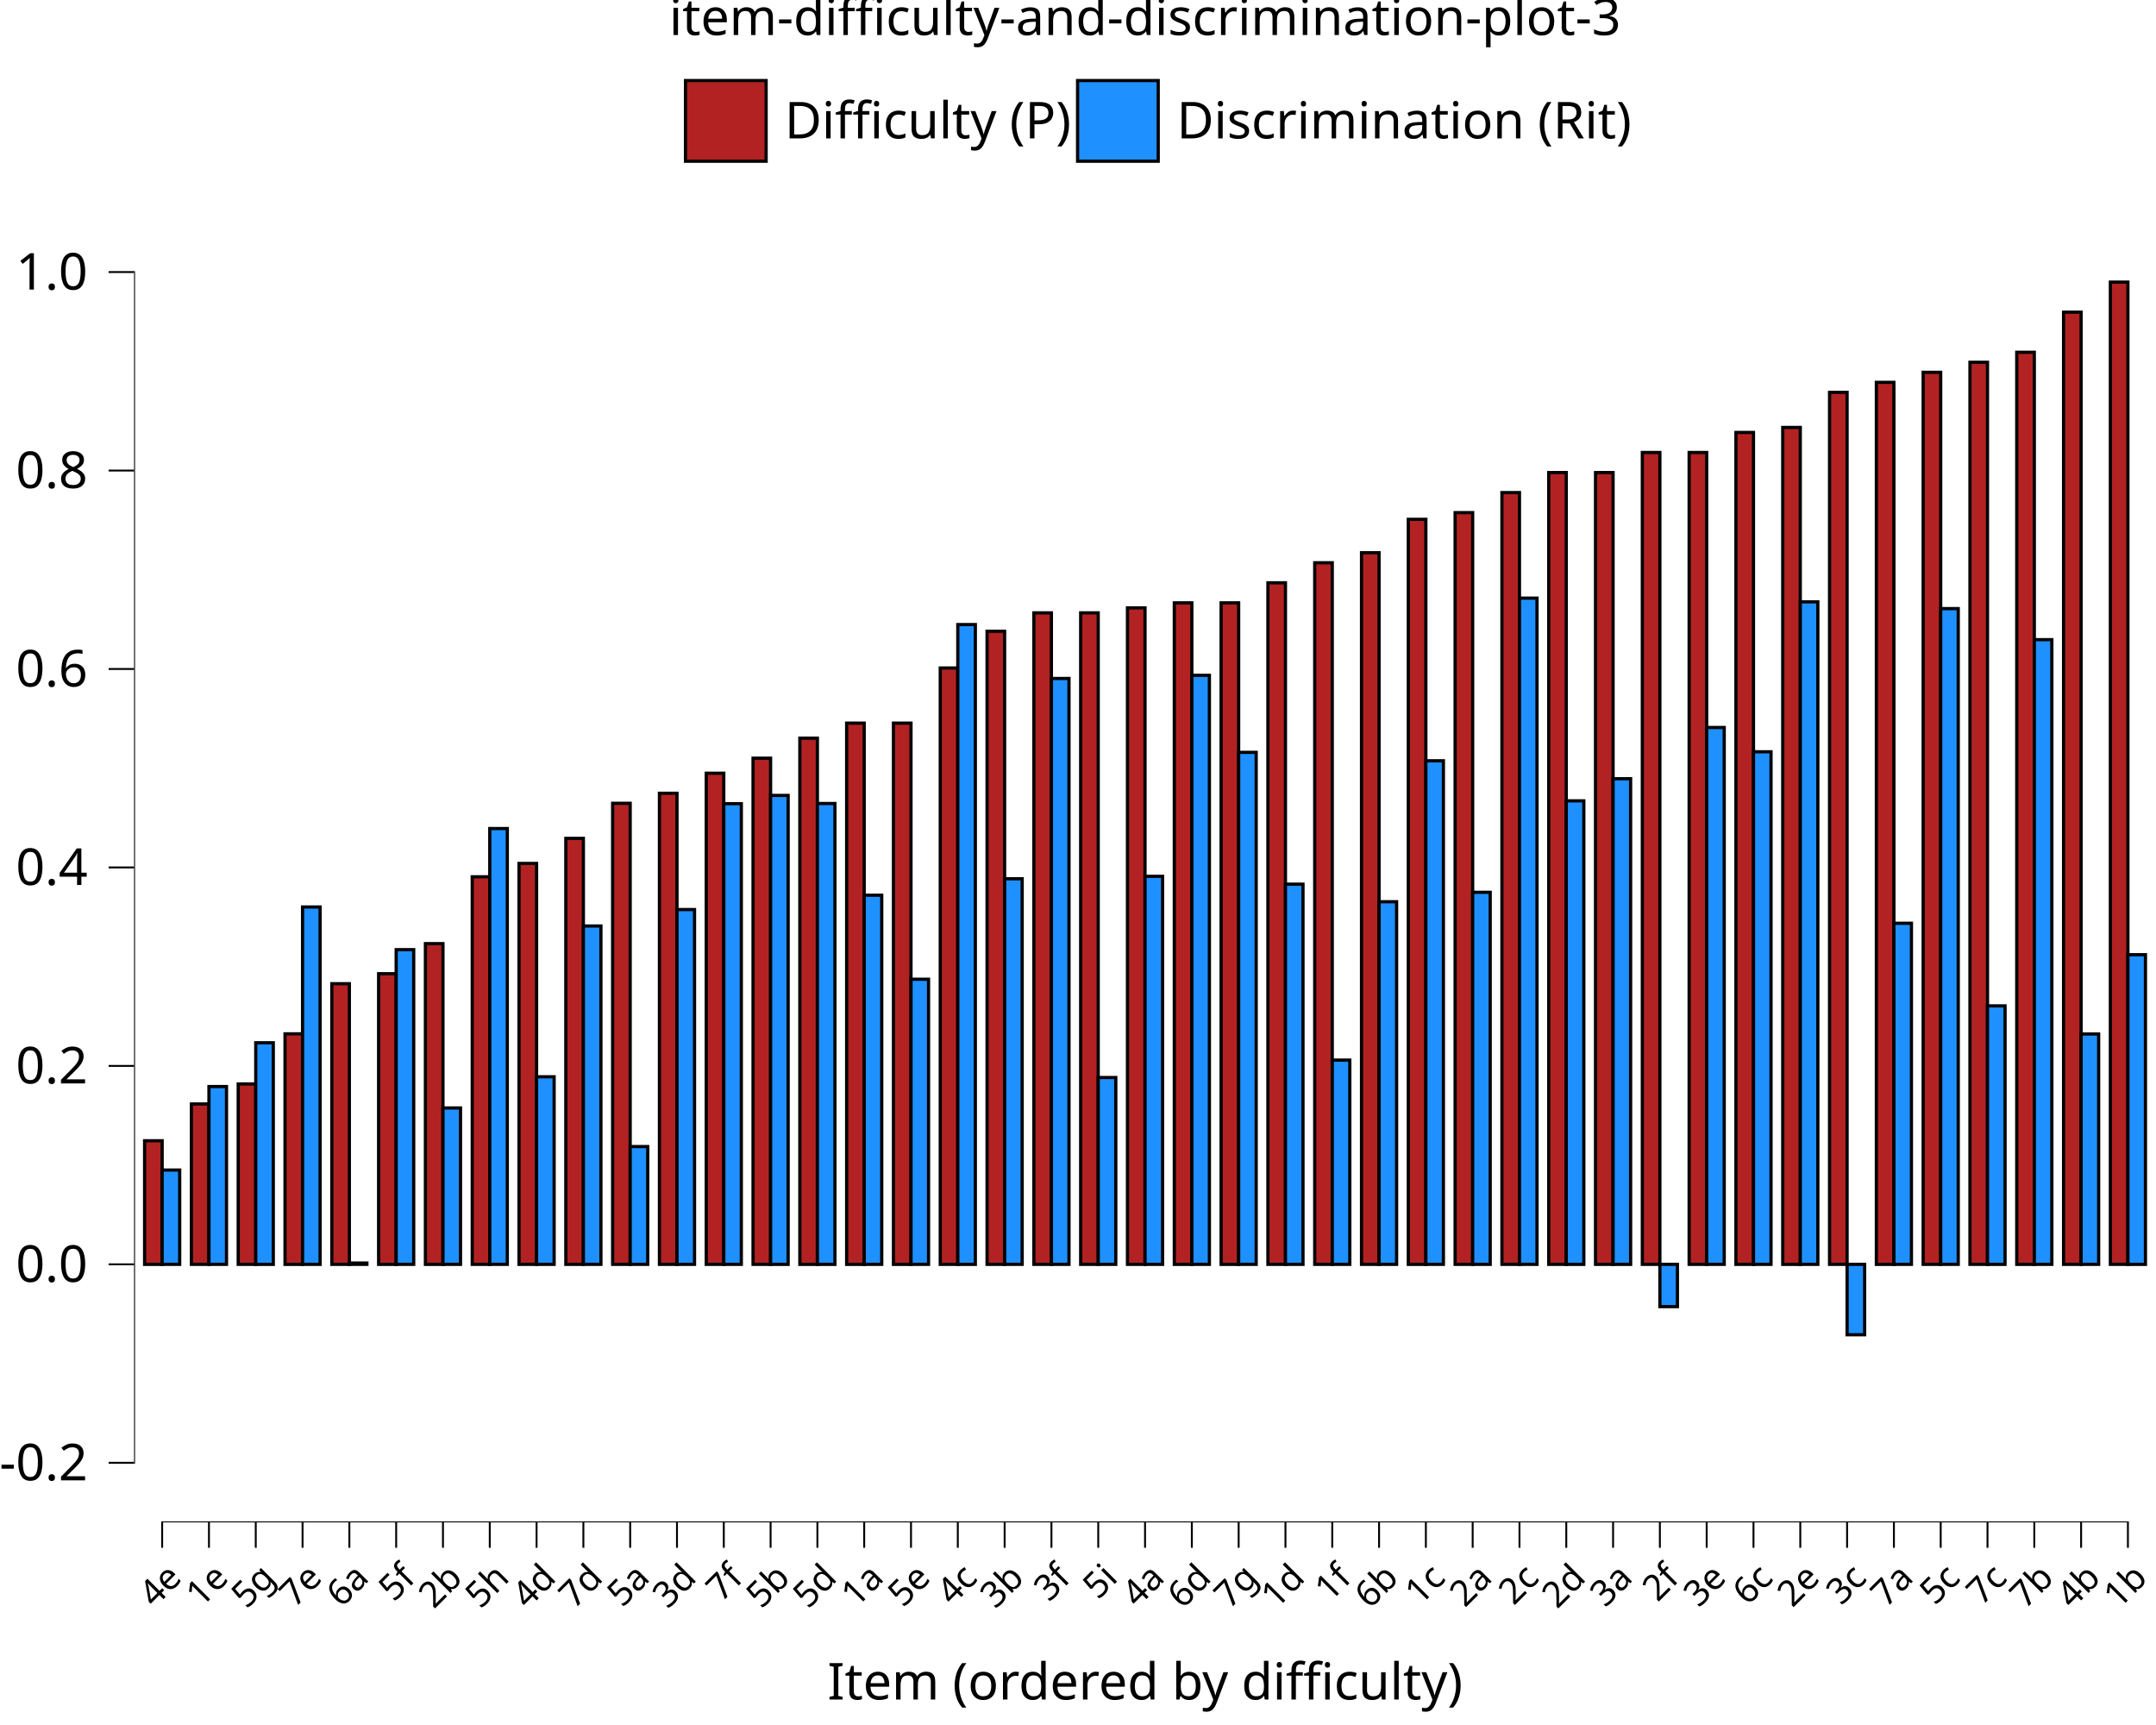
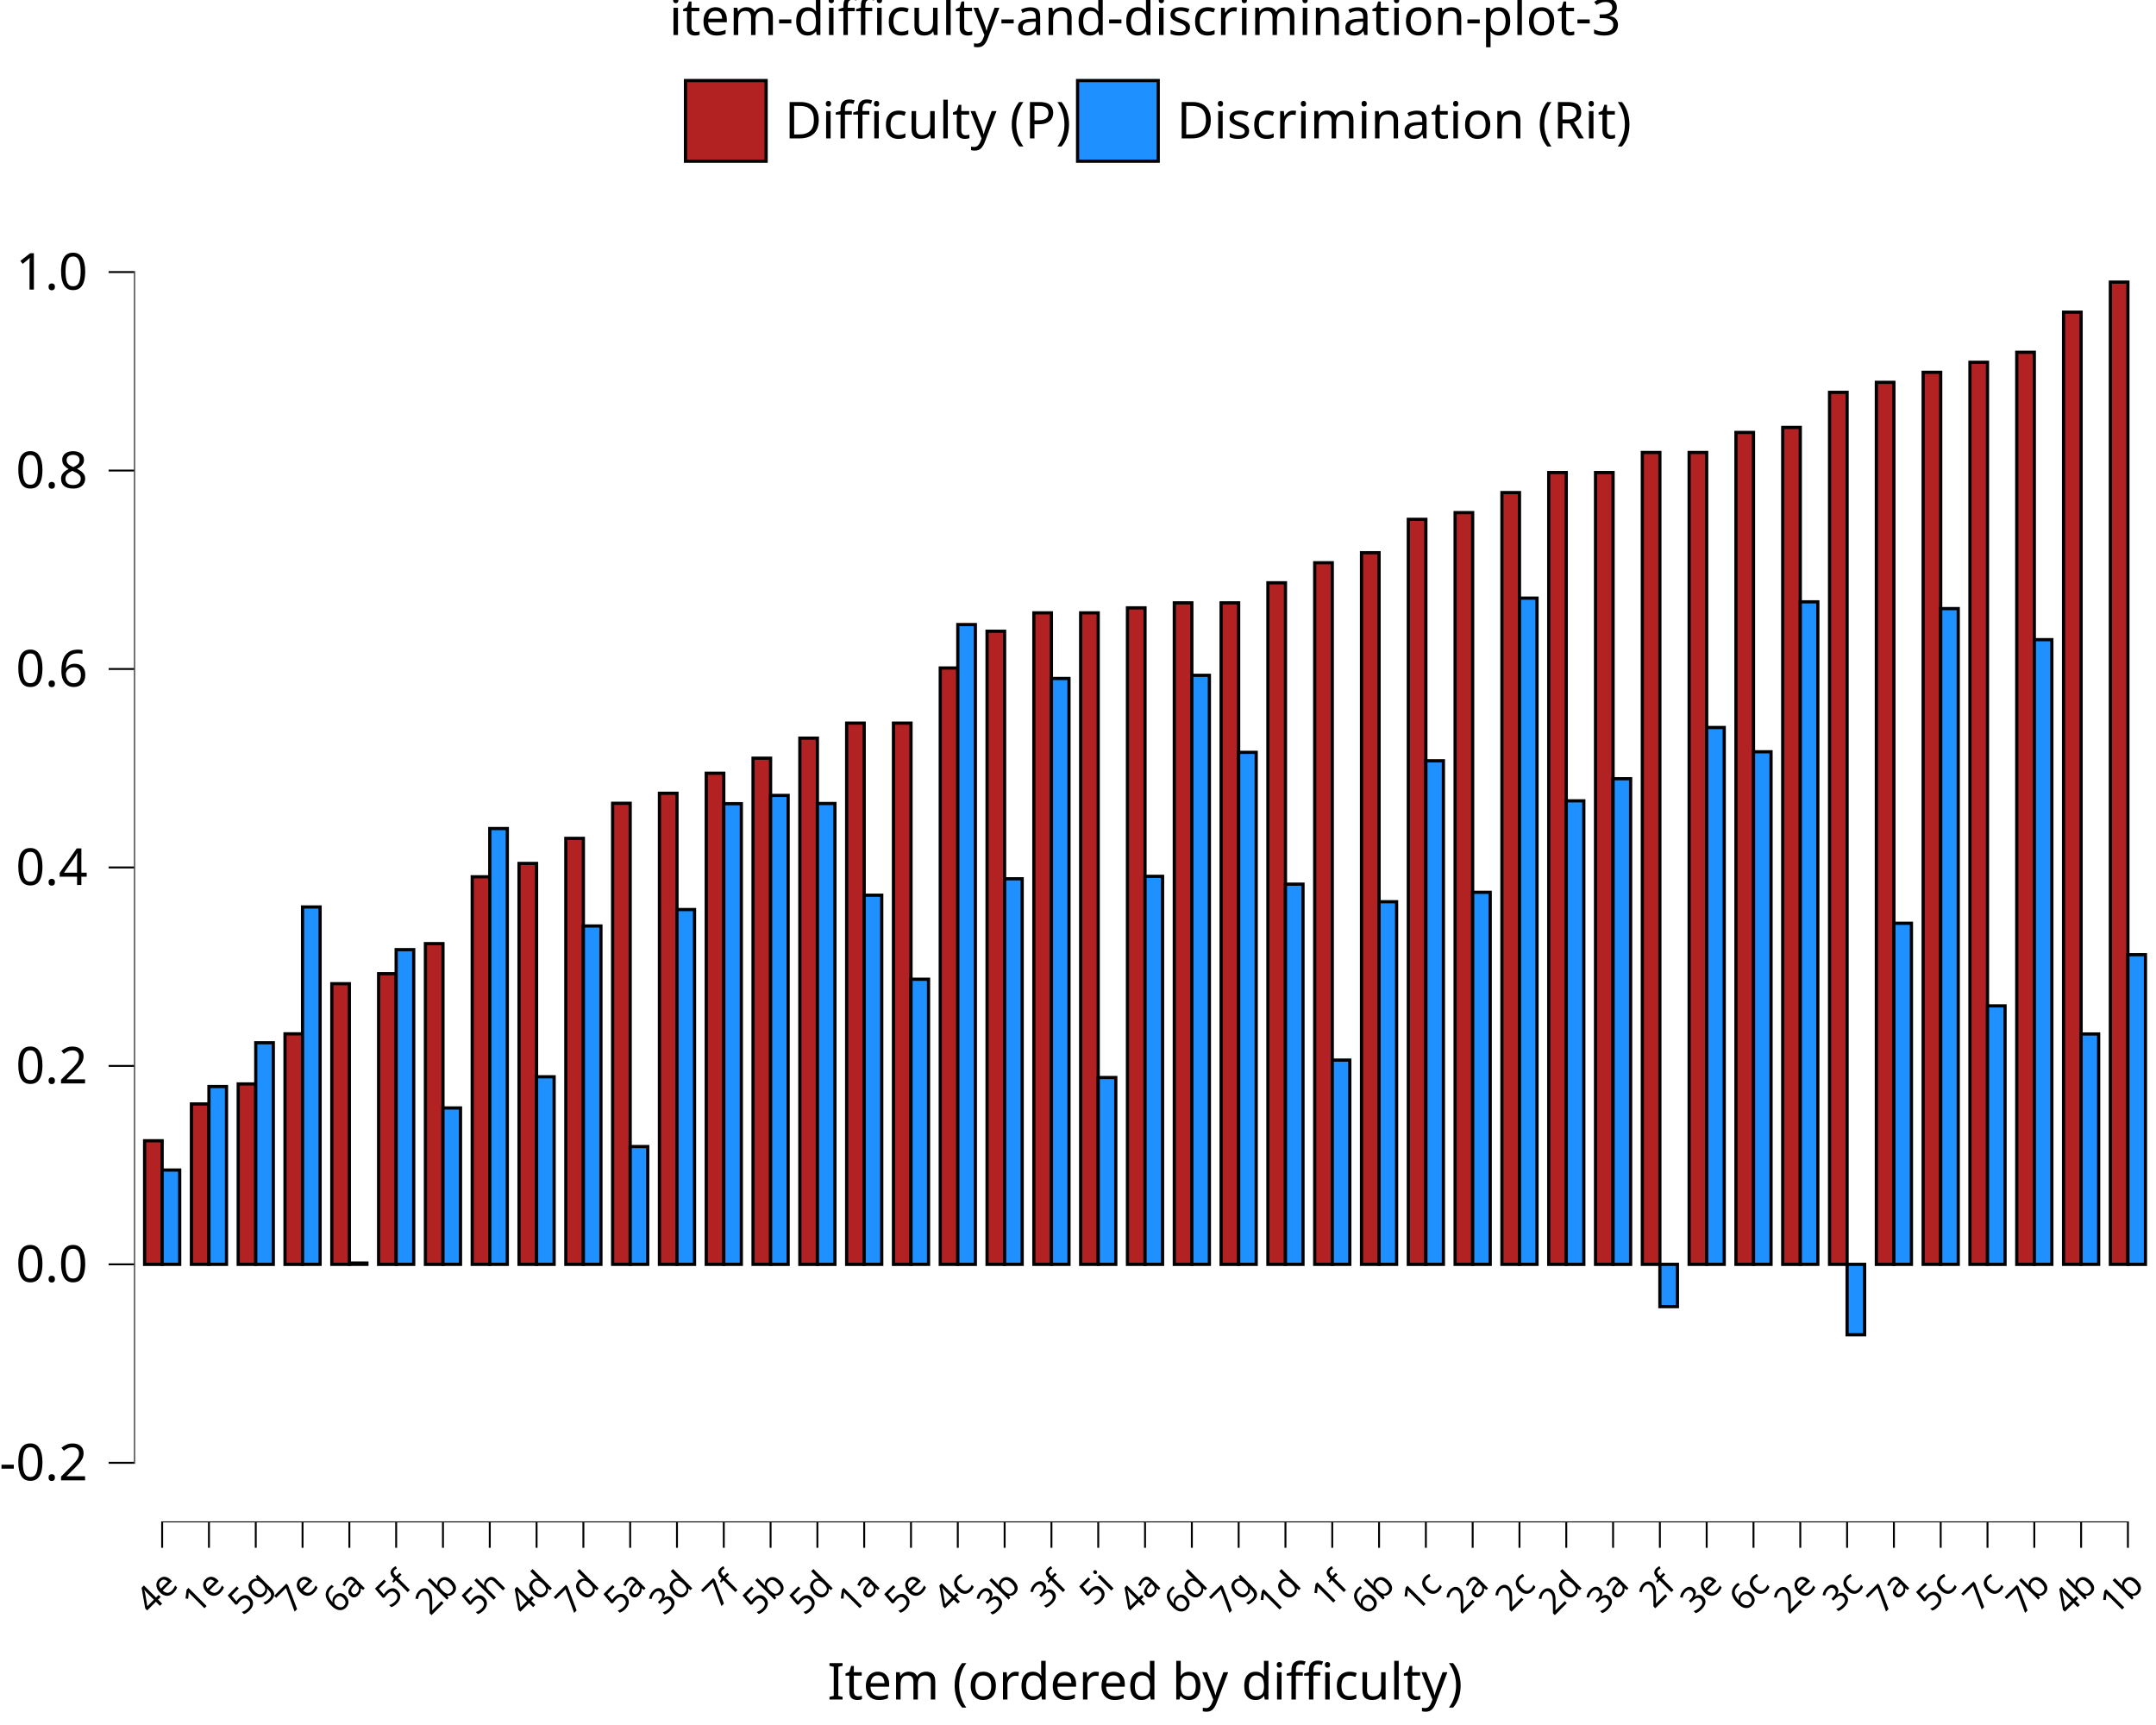
<svg xmlns="http://www.w3.org/2000/svg" class="svglite" data-engine-version="2.0" width="720.00pt" height="576.00pt" viewBox="0 0 720.00 576.00">
  <defs>
    <style type="text/css">
    .svglite line, .svglite polyline, .svglite polygon, .svglite path, .svglite rect, .svglite circle {
      fill: none;
      stroke: #000000;
      stroke-linecap: round;
      stroke-linejoin: round;
      stroke-miterlimit: 10.00;
    }
  </style>
  </defs>
  <rect width="100%" height="100%" style="stroke: none; fill: #FFFFFF;" />
  <defs>
    <clipPath id="cpMC4wMHw3MjAuMDB8MC4wMHw1NzYuMDA=">
      <rect x="0.00" y="0.00" width="720.00" height="576.00" />
    </clipPath>
  </defs>
  <g clip-path="url(#cpMC4wMHw3MjAuMDB8MC4wMHw1NzYuMDA=)">
    <rect x="0.00" y="0.00" width="720.00" height="576.00" style="stroke-width: 10.67; stroke: none;" />
  </g>
  <defs>
    <clipPath id="cpNDQuNzd8NzIwLjAwfDcwLjk3fDUwOC4zMw==">
      <rect x="44.77" y="70.97" width="675.23" height="437.36" />
    </clipPath>
  </defs>
  <g clip-path="url(#cpNDQuNzd8NzIwLjAwfDcwLjk3fDUwOC4zMw==)">
    <rect x="44.77" y="70.97" width="675.23" height="437.36" style="stroke-width: 10.67; stroke: none;" />
    <rect x="282.74" y="241.46" width="5.86" height="180.73" style="stroke-width: 1.07; stroke-linecap: butt; stroke-linejoin: miter; fill: #B22222;" />
    <rect x="704.76" y="94.20" width="5.86" height="327.98" style="stroke-width: 1.07; stroke-linecap: butt; stroke-linejoin: miter; fill: #B22222;" />
    <rect x="470.31" y="173.41" width="5.86" height="248.78" style="stroke-width: 1.07; stroke-linecap: butt; stroke-linejoin: miter; fill: #B22222;" />
    <rect x="423.42" y="194.60" width="5.86" height="227.58" style="stroke-width: 1.07; stroke-linecap: butt; stroke-linejoin: miter; fill: #B22222;" />
    <rect x="63.92" y="368.63" width="5.86" height="53.55" style="stroke-width: 1.07; stroke-linecap: butt; stroke-linejoin: miter; fill: #B22222;" />
    <rect x="439.05" y="187.91" width="5.86" height="234.27" style="stroke-width: 1.07; stroke-linecap: butt; stroke-linejoin: miter; fill: #B22222;" />
    <rect x="485.94" y="171.17" width="5.86" height="251.01" style="stroke-width: 1.07; stroke-linecap: butt; stroke-linejoin: miter; fill: #B22222;" />
    <rect x="142.07" y="315.09" width="5.86" height="107.10" style="stroke-width: 1.07; stroke-linecap: butt; stroke-linejoin: miter; fill: #B22222;" />
    <rect x="501.57" y="164.48" width="5.86" height="257.70" style="stroke-width: 1.07; stroke-linecap: butt; stroke-linejoin: miter; fill: #B22222;" />
    <rect x="517.20" y="157.79" width="5.86" height="264.39" style="stroke-width: 1.07; stroke-linecap: butt; stroke-linejoin: miter; fill: #B22222;" />
    <rect x="595.35" y="142.73" width="5.86" height="279.46" style="stroke-width: 1.07; stroke-linecap: butt; stroke-linejoin: miter; fill: #B22222;" />
    <rect x="548.46" y="151.09" width="5.86" height="271.09" style="stroke-width: 1.07; stroke-linecap: butt; stroke-linejoin: miter; fill: #B22222;" />
    <rect x="532.83" y="157.79" width="5.86" height="264.39" style="stroke-width: 1.07; stroke-linecap: butt; stroke-linejoin: miter; fill: #B22222;" />
    <rect x="329.63" y="210.78" width="5.86" height="211.40" style="stroke-width: 1.07; stroke-linecap: butt; stroke-linejoin: miter; fill: #B22222;" />
    <rect x="610.98" y="131.01" width="5.86" height="291.17" style="stroke-width: 1.07; stroke-linecap: butt; stroke-linejoin: miter; fill: #B22222;" />
    <rect x="220.22" y="264.88" width="5.86" height="157.30" style="stroke-width: 1.07; stroke-linecap: butt; stroke-linejoin: miter; fill: #B22222;" />
    <rect x="564.09" y="151.09" width="5.86" height="271.09" style="stroke-width: 1.07; stroke-linecap: butt; stroke-linejoin: miter; fill: #B22222;" />
    <rect x="345.26" y="204.64" width="5.86" height="217.54" style="stroke-width: 1.07; stroke-linecap: butt; stroke-linejoin: miter; fill: #B22222;" />
    <rect x="376.52" y="202.97" width="5.86" height="219.21" style="stroke-width: 1.07; stroke-linecap: butt; stroke-linejoin: miter; fill: #B22222;" />
    <rect x="689.13" y="104.24" width="5.86" height="317.94" style="stroke-width: 1.07; stroke-linecap: butt; stroke-linejoin: miter; fill: #B22222;" />
    <rect x="314.00" y="223.05" width="5.86" height="199.13" style="stroke-width: 1.07; stroke-linecap: butt; stroke-linejoin: miter; fill: #B22222;" />
    <rect x="173.33" y="288.31" width="5.86" height="133.87" style="stroke-width: 1.07; stroke-linecap: butt; stroke-linejoin: miter; fill: #B22222;" />
    <rect x="48.29" y="380.91" width="5.86" height="41.28" style="stroke-width: 1.07; stroke-linecap: butt; stroke-linejoin: miter; fill: #B22222;" />
    <rect x="204.59" y="268.23" width="5.86" height="153.95" style="stroke-width: 1.07; stroke-linecap: butt; stroke-linejoin: miter; fill: #B22222;" />
    <rect x="251.48" y="253.17" width="5.86" height="169.01" style="stroke-width: 1.07; stroke-linecap: butt; stroke-linejoin: miter; fill: #B22222;" />
    <rect x="642.24" y="124.32" width="5.86" height="297.86" style="stroke-width: 1.07; stroke-linecap: butt; stroke-linejoin: miter; fill: #B22222;" />
    <rect x="267.11" y="246.48" width="5.86" height="175.71" style="stroke-width: 1.07; stroke-linecap: butt; stroke-linejoin: miter; fill: #B22222;" />
    <rect x="298.37" y="241.46" width="5.86" height="180.73" style="stroke-width: 1.07; stroke-linecap: butt; stroke-linejoin: miter; fill: #B22222;" />
    <rect x="126.44" y="325.13" width="5.86" height="97.06" style="stroke-width: 1.07; stroke-linecap: butt; stroke-linejoin: miter; fill: #B22222;" />
    <rect x="79.55" y="361.94" width="5.86" height="60.24" style="stroke-width: 1.07; stroke-linecap: butt; stroke-linejoin: miter; fill: #B22222;" />
    <rect x="157.70" y="292.77" width="5.86" height="129.41" style="stroke-width: 1.07; stroke-linecap: butt; stroke-linejoin: miter; fill: #B22222;" />
    <rect x="360.89" y="204.64" width="5.86" height="217.54" style="stroke-width: 1.07; stroke-linecap: butt; stroke-linejoin: miter; fill: #B22222;" />
    <rect x="110.81" y="328.47" width="5.86" height="93.71" style="stroke-width: 1.07; stroke-linecap: butt; stroke-linejoin: miter; fill: #B22222;" />
    <rect x="454.68" y="184.56" width="5.86" height="237.62" style="stroke-width: 1.07; stroke-linecap: butt; stroke-linejoin: miter; fill: #B22222;" />
    <rect x="579.72" y="144.40" width="5.86" height="277.78" style="stroke-width: 1.07; stroke-linecap: butt; stroke-linejoin: miter; fill: #B22222;" />
    <rect x="392.16" y="201.30" width="5.86" height="220.89" style="stroke-width: 1.07; stroke-linecap: butt; stroke-linejoin: miter; fill: #B22222;" />
    <rect x="626.61" y="127.67" width="5.86" height="294.52" style="stroke-width: 1.07; stroke-linecap: butt; stroke-linejoin: miter; fill: #B22222;" />
    <rect x="673.50" y="117.63" width="5.86" height="304.56" style="stroke-width: 1.07; stroke-linecap: butt; stroke-linejoin: miter; fill: #B22222;" />
    <rect x="657.87" y="120.97" width="5.86" height="301.21" style="stroke-width: 1.07; stroke-linecap: butt; stroke-linejoin: miter; fill: #B22222;" />
    <rect x="188.96" y="279.94" width="5.86" height="142.24" style="stroke-width: 1.07; stroke-linecap: butt; stroke-linejoin: miter; fill: #B22222;" />
    <rect x="95.18" y="345.21" width="5.86" height="76.98" style="stroke-width: 1.07; stroke-linecap: butt; stroke-linejoin: miter; fill: #B22222;" />
    <rect x="235.85" y="258.19" width="5.86" height="163.99" style="stroke-width: 1.07; stroke-linecap: butt; stroke-linejoin: miter; fill: #B22222;" />
    <rect x="407.79" y="201.30" width="5.86" height="220.89" style="stroke-width: 1.07; stroke-linecap: butt; stroke-linejoin: miter; fill: #B22222;" />
    <rect x="288.60" y="298.92" width="5.86" height="123.26" style="stroke-width: 1.07; stroke-linecap: butt; stroke-linejoin: miter; fill: #1E90FF;" />
    <rect x="710.62" y="318.79" width="5.86" height="103.40" style="stroke-width: 1.07; stroke-linecap: butt; stroke-linejoin: miter; fill: #1E90FF;" />
    <rect x="476.17" y="254.03" width="5.86" height="168.15" style="stroke-width: 1.07; stroke-linecap: butt; stroke-linejoin: miter; fill: #1E90FF;" />
    <rect x="429.28" y="295.23" width="5.86" height="126.95" style="stroke-width: 1.07; stroke-linecap: butt; stroke-linejoin: miter; fill: #1E90FF;" />
    <rect x="69.78" y="362.81" width="5.86" height="59.37" style="stroke-width: 1.07; stroke-linecap: butt; stroke-linejoin: miter; fill: #1E90FF;" />
    <rect x="444.91" y="353.98" width="5.86" height="68.20" style="stroke-width: 1.07; stroke-linecap: butt; stroke-linejoin: miter; fill: #1E90FF;" />
    <rect x="491.80" y="297.95" width="5.86" height="124.23" style="stroke-width: 1.07; stroke-linecap: butt; stroke-linejoin: miter; fill: #1E90FF;" />
    <rect x="147.93" y="369.96" width="5.86" height="52.22" style="stroke-width: 1.07; stroke-linecap: butt; stroke-linejoin: miter; fill: #1E90FF;" />
    <rect x="507.43" y="199.72" width="5.86" height="222.46" style="stroke-width: 1.07; stroke-linecap: butt; stroke-linejoin: miter; fill: #1E90FF;" />
    <rect x="523.06" y="267.41" width="5.86" height="154.78" style="stroke-width: 1.07; stroke-linecap: butt; stroke-linejoin: miter; fill: #1E90FF;" />
    <rect x="601.21" y="200.96" width="5.86" height="221.22" style="stroke-width: 1.07; stroke-linecap: butt; stroke-linejoin: miter; fill: #1E90FF;" />
    <rect x="554.32" y="422.18" width="5.86" height="14.12" style="stroke-width: 1.07; stroke-linecap: butt; stroke-linejoin: miter; fill: #1E90FF;" />
    <rect x="538.69" y="260.02" width="5.86" height="162.17" style="stroke-width: 1.07; stroke-linecap: butt; stroke-linejoin: miter; fill: #1E90FF;" />
    <rect x="335.50" y="293.43" width="5.86" height="128.75" style="stroke-width: 1.07; stroke-linecap: butt; stroke-linejoin: miter; fill: #1E90FF;" />
    <rect x="616.84" y="422.18" width="5.86" height="23.51" style="stroke-width: 1.07; stroke-linecap: butt; stroke-linejoin: miter; fill: #1E90FF;" />
    <rect x="226.08" y="303.71" width="5.86" height="118.47" style="stroke-width: 1.07; stroke-linecap: butt; stroke-linejoin: miter; fill: #1E90FF;" />
    <rect x="569.95" y="242.92" width="5.86" height="179.26" style="stroke-width: 1.07; stroke-linecap: butt; stroke-linejoin: miter; fill: #1E90FF;" />
    <rect x="351.13" y="226.55" width="5.86" height="195.63" style="stroke-width: 1.07; stroke-linecap: butt; stroke-linejoin: miter; fill: #1E90FF;" />
    <rect x="382.39" y="292.62" width="5.86" height="129.56" style="stroke-width: 1.07; stroke-linecap: butt; stroke-linejoin: miter; fill: #1E90FF;" />
    <rect x="694.99" y="345.26" width="5.86" height="76.92" style="stroke-width: 1.07; stroke-linecap: butt; stroke-linejoin: miter; fill: #1E90FF;" />
    <rect x="319.86" y="208.55" width="5.86" height="213.64" style="stroke-width: 1.07; stroke-linecap: butt; stroke-linejoin: miter; fill: #1E90FF;" />
    <rect x="179.19" y="359.55" width="5.86" height="62.63" style="stroke-width: 1.07; stroke-linecap: butt; stroke-linejoin: miter; fill: #1E90FF;" />
    <rect x="54.15" y="390.69" width="5.86" height="31.49" style="stroke-width: 1.07; stroke-linecap: butt; stroke-linejoin: miter; fill: #1E90FF;" />
    <rect x="210.45" y="382.85" width="5.86" height="39.33" style="stroke-width: 1.07; stroke-linecap: butt; stroke-linejoin: miter; fill: #1E90FF;" />
    <rect x="257.34" y="265.60" width="5.86" height="156.59" style="stroke-width: 1.07; stroke-linecap: butt; stroke-linejoin: miter; fill: #1E90FF;" />
    <rect x="648.10" y="203.22" width="5.86" height="218.96" style="stroke-width: 1.07; stroke-linecap: butt; stroke-linejoin: miter; fill: #1E90FF;" />
    <rect x="272.97" y="268.30" width="5.86" height="153.89" style="stroke-width: 1.07; stroke-linecap: butt; stroke-linejoin: miter; fill: #1E90FF;" />
    <rect x="304.23" y="326.98" width="5.86" height="95.20" style="stroke-width: 1.07; stroke-linecap: butt; stroke-linejoin: miter; fill: #1E90FF;" />
    <rect x="132.30" y="317.10" width="5.86" height="105.08" style="stroke-width: 1.07; stroke-linecap: butt; stroke-linejoin: miter; fill: #1E90FF;" />
    <rect x="85.41" y="348.19" width="5.86" height="74.00" style="stroke-width: 1.07; stroke-linecap: butt; stroke-linejoin: miter; fill: #1E90FF;" />
    <rect x="163.56" y="276.66" width="5.86" height="145.52" style="stroke-width: 1.07; stroke-linecap: butt; stroke-linejoin: miter; fill: #1E90FF;" />
    <rect x="366.76" y="359.80" width="5.86" height="62.38" style="stroke-width: 1.07; stroke-linecap: butt; stroke-linejoin: miter; fill: #1E90FF;" />
    <rect x="116.67" y="421.74" width="5.86" height="0.44" style="stroke-width: 1.07; stroke-linecap: butt; stroke-linejoin: miter; fill: #1E90FF;" />
    <rect x="460.54" y="301.10" width="5.86" height="121.08" style="stroke-width: 1.07; stroke-linecap: butt; stroke-linejoin: miter; fill: #1E90FF;" />
    <rect x="585.58" y="251.03" width="5.86" height="171.15" style="stroke-width: 1.07; stroke-linecap: butt; stroke-linejoin: miter; fill: #1E90FF;" />
    <rect x="398.02" y="225.50" width="5.86" height="196.68" style="stroke-width: 1.07; stroke-linecap: butt; stroke-linejoin: miter; fill: #1E90FF;" />
    <rect x="632.47" y="308.29" width="5.86" height="113.89" style="stroke-width: 1.07; stroke-linecap: butt; stroke-linejoin: miter; fill: #1E90FF;" />
    <rect x="679.36" y="213.59" width="5.86" height="208.59" style="stroke-width: 1.07; stroke-linecap: butt; stroke-linejoin: miter; fill: #1E90FF;" />
    <rect x="663.73" y="335.87" width="5.86" height="86.32" style="stroke-width: 1.07; stroke-linecap: butt; stroke-linejoin: miter; fill: #1E90FF;" />
    <rect x="194.82" y="309.20" width="5.86" height="112.98" style="stroke-width: 1.07; stroke-linecap: butt; stroke-linejoin: miter; fill: #1E90FF;" />
    <rect x="101.04" y="302.85" width="5.86" height="119.33" style="stroke-width: 1.07; stroke-linecap: butt; stroke-linejoin: miter; fill: #1E90FF;" />
    <rect x="241.71" y="268.36" width="5.86" height="153.82" style="stroke-width: 1.07; stroke-linecap: butt; stroke-linejoin: miter; fill: #1E90FF;" />
    <rect x="413.65" y="251.22" width="5.86" height="170.96" style="stroke-width: 1.07; stroke-linecap: butt; stroke-linejoin: miter; fill: #1E90FF;" />
    <line x1="53.83" y1="508.33" x2="710.94" y2="508.33" style="stroke-width: 0.64; stroke-linecap: butt;" />
    <line x1="44.77" y1="488.77" x2="44.77" y2="90.53" style="stroke-width: 0.64; stroke-linecap: butt;" />
    <rect x="44.77" y="70.97" width="675.23" height="437.36" style="stroke-width: 0.00; stroke: none;" />
  </g>
  <g clip-path="url(#cpMC4wMHw3MjAuMDB8MC4wMHw1NzYuMDA=)">
    <polyline points="44.77,508.33 44.77,70.97 " style="stroke-width: 0.00; stroke: none; stroke-linecap: butt;" />
    <text x="29.29" y="494.30" text-anchor="end" style="font-size: 17.00px; font-family: sans;" textLength="29.29px" lengthAdjust="spacingAndGlyphs">-0.2</text>
    <text x="29.29" y="428.03" text-anchor="end" style="font-size: 17.00px; font-family: sans;" textLength="23.63px" lengthAdjust="spacingAndGlyphs">0.0</text>
    <text x="29.29" y="361.77" text-anchor="end" style="font-size: 17.00px; font-family: sans;" textLength="23.63px" lengthAdjust="spacingAndGlyphs">0.2</text>
    <text x="29.29" y="295.50" text-anchor="end" style="font-size: 17.00px; font-family: sans;" textLength="23.63px" lengthAdjust="spacingAndGlyphs">0.4</text>
    <text x="29.29" y="229.23" text-anchor="end" style="font-size: 17.00px; font-family: sans;" textLength="23.63px" lengthAdjust="spacingAndGlyphs">0.6</text>
    <text x="29.29" y="162.97" text-anchor="end" style="font-size: 17.00px; font-family: sans;" textLength="23.63px" lengthAdjust="spacingAndGlyphs">0.8</text>
    <text x="29.29" y="96.70" text-anchor="end" style="font-size: 17.00px; font-family: sans;" textLength="23.63px" lengthAdjust="spacingAndGlyphs">1.0</text>
    <polyline points="36.27,488.45 44.77,488.45 " style="stroke-width: 0.64; stroke-linecap: butt;" />
    <polyline points="36.27,422.18 44.77,422.18 " style="stroke-width: 0.64; stroke-linecap: butt;" />
    <polyline points="36.27,355.92 44.77,355.92 " style="stroke-width: 0.64; stroke-linecap: butt;" />
    <polyline points="36.27,289.65 44.77,289.65 " style="stroke-width: 0.64; stroke-linecap: butt;" />
    <polyline points="36.27,223.38 44.77,223.38 " style="stroke-width: 0.64; stroke-linecap: butt;" />
    <polyline points="36.27,157.12 44.77,157.12 " style="stroke-width: 0.64; stroke-linecap: butt;" />
    <polyline points="36.27,90.85 44.77,90.85 " style="stroke-width: 0.64; stroke-linecap: butt;" />
    <polyline points="44.77,508.33 720.00,508.33 " style="stroke-width: 0.00; stroke: none; stroke-linecap: butt;" />
    <polyline points="54.15,516.83 54.15,508.33 " style="stroke-width: 0.64; stroke-linecap: butt;" />
    <polyline points="69.78,516.83 69.78,508.33 " style="stroke-width: 0.64; stroke-linecap: butt;" />
    <polyline points="85.41,516.83 85.41,508.33 " style="stroke-width: 0.64; stroke-linecap: butt;" />
    <polyline points="101.04,516.83 101.04,508.33 " style="stroke-width: 0.64; stroke-linecap: butt;" />
    <polyline points="116.67,516.83 116.67,508.33 " style="stroke-width: 0.64; stroke-linecap: butt;" />
    <polyline points="132.30,516.83 132.30,508.33 " style="stroke-width: 0.64; stroke-linecap: butt;" />
    <polyline points="147.93,516.83 147.93,508.33 " style="stroke-width: 0.64; stroke-linecap: butt;" />
    <polyline points="163.56,516.83 163.56,508.33 " style="stroke-width: 0.64; stroke-linecap: butt;" />
    <polyline points="179.19,516.83 179.19,508.33 " style="stroke-width: 0.64; stroke-linecap: butt;" />
    <polyline points="194.82,516.83 194.82,508.33 " style="stroke-width: 0.64; stroke-linecap: butt;" />
    <polyline points="210.45,516.83 210.45,508.33 " style="stroke-width: 0.64; stroke-linecap: butt;" />
    <polyline points="226.08,516.83 226.08,508.33 " style="stroke-width: 0.64; stroke-linecap: butt;" />
    <polyline points="241.71,516.83 241.71,508.33 " style="stroke-width: 0.64; stroke-linecap: butt;" />
    <polyline points="257.34,516.83 257.34,508.33 " style="stroke-width: 0.64; stroke-linecap: butt;" />
    <polyline points="272.97,516.83 272.97,508.33 " style="stroke-width: 0.64; stroke-linecap: butt;" />
    <polyline points="288.60,516.83 288.60,508.33 " style="stroke-width: 0.64; stroke-linecap: butt;" />
    <polyline points="304.23,516.83 304.23,508.33 " style="stroke-width: 0.64; stroke-linecap: butt;" />
    <polyline points="319.86,516.83 319.86,508.33 " style="stroke-width: 0.64; stroke-linecap: butt;" />
    <polyline points="335.50,516.83 335.50,508.33 " style="stroke-width: 0.64; stroke-linecap: butt;" />
    <polyline points="351.13,516.83 351.13,508.33 " style="stroke-width: 0.64; stroke-linecap: butt;" />
    <polyline points="366.76,516.83 366.76,508.33 " style="stroke-width: 0.64; stroke-linecap: butt;" />
    <polyline points="382.39,516.83 382.39,508.33 " style="stroke-width: 0.64; stroke-linecap: butt;" />
    <polyline points="398.02,516.83 398.02,508.33 " style="stroke-width: 0.64; stroke-linecap: butt;" />
    <polyline points="413.65,516.83 413.65,508.33 " style="stroke-width: 0.64; stroke-linecap: butt;" />
    <polyline points="429.28,516.83 429.28,508.33 " style="stroke-width: 0.64; stroke-linecap: butt;" />
    <polyline points="444.91,516.83 444.91,508.33 " style="stroke-width: 0.64; stroke-linecap: butt;" />
    <polyline points="460.54,516.83 460.54,508.33 " style="stroke-width: 0.64; stroke-linecap: butt;" />
    <polyline points="476.17,516.83 476.17,508.33 " style="stroke-width: 0.64; stroke-linecap: butt;" />
    <polyline points="491.80,516.83 491.80,508.33 " style="stroke-width: 0.64; stroke-linecap: butt;" />
    <polyline points="507.43,516.83 507.43,508.33 " style="stroke-width: 0.64; stroke-linecap: butt;" />
    <polyline points="523.06,516.83 523.06,508.33 " style="stroke-width: 0.64; stroke-linecap: butt;" />
    <polyline points="538.69,516.83 538.69,508.33 " style="stroke-width: 0.64; stroke-linecap: butt;" />
    <polyline points="554.32,516.83 554.32,508.33 " style="stroke-width: 0.64; stroke-linecap: butt;" />
    <polyline points="569.95,516.83 569.95,508.33 " style="stroke-width: 0.64; stroke-linecap: butt;" />
    <polyline points="585.58,516.83 585.58,508.33 " style="stroke-width: 0.64; stroke-linecap: butt;" />
    <polyline points="601.21,516.83 601.21,508.33 " style="stroke-width: 0.64; stroke-linecap: butt;" />
    <polyline points="616.84,516.83 616.84,508.33 " style="stroke-width: 0.64; stroke-linecap: butt;" />
    <polyline points="632.47,516.83 632.47,508.33 " style="stroke-width: 0.64; stroke-linecap: butt;" />
    <polyline points="648.10,516.83 648.10,508.33 " style="stroke-width: 0.64; stroke-linecap: butt;" />
    <polyline points="663.73,516.83 663.73,508.33 " style="stroke-width: 0.64; stroke-linecap: butt;" />
    <polyline points="679.36,516.83 679.36,508.33 " style="stroke-width: 0.64; stroke-linecap: butt;" />
    <polyline points="694.99,516.83 694.99,508.33 " style="stroke-width: 0.64; stroke-linecap: butt;" />
    <polyline points="710.62,516.83 710.62,508.33 " style="stroke-width: 0.64; stroke-linecap: butt;" />
-     <text transform="translate(61.16,527.41) rotate(-45)" text-anchor="end" style="font-size: 12.00px; font-family: sans;" textLength="13.35px" lengthAdjust="spacingAndGlyphs">4e</text>
-     <text transform="translate(76.79,527.41) rotate(-45)" text-anchor="end" style="font-size: 12.00px; font-family: sans;" textLength="13.35px" lengthAdjust="spacingAndGlyphs">1e</text>
-     <text transform="translate(92.42,527.41) rotate(-45)" text-anchor="end" style="font-size: 12.00px; font-family: sans;" textLength="13.35px" lengthAdjust="spacingAndGlyphs">5g</text>
-     <text transform="translate(108.05,527.41) rotate(-45)" text-anchor="end" style="font-size: 12.00px; font-family: sans;" textLength="13.35px" lengthAdjust="spacingAndGlyphs">7e</text>
-     <text transform="translate(123.68,527.41) rotate(-45)" text-anchor="end" style="font-size: 12.00px; font-family: sans;" textLength="13.35px" lengthAdjust="spacingAndGlyphs">6a</text>
-     <text transform="translate(139.31,527.41) rotate(-45)" text-anchor="end" style="font-size: 12.00px; font-family: sans;" textLength="10.01px" lengthAdjust="spacingAndGlyphs">5f</text>
-     <text transform="translate(154.94,527.41) rotate(-45)" text-anchor="end" style="font-size: 12.00px; font-family: sans;" textLength="13.35px" lengthAdjust="spacingAndGlyphs">2b</text>
-     <text transform="translate(170.57,527.41) rotate(-45)" text-anchor="end" style="font-size: 12.00px; font-family: sans;" textLength="13.35px" lengthAdjust="spacingAndGlyphs">5h</text>
-     <text transform="translate(186.20,527.41) rotate(-45)" text-anchor="end" style="font-size: 12.00px; font-family: sans;" textLength="13.35px" lengthAdjust="spacingAndGlyphs">4d</text>
-     <text transform="translate(201.83,527.41) rotate(-45)" text-anchor="end" style="font-size: 12.00px; font-family: sans;" textLength="13.35px" lengthAdjust="spacingAndGlyphs">7d</text>
-     <text transform="translate(217.46,527.41) rotate(-45)" text-anchor="end" style="font-size: 12.00px; font-family: sans;" textLength="13.35px" lengthAdjust="spacingAndGlyphs">5a</text>
-     <text transform="translate(233.09,527.41) rotate(-45)" text-anchor="end" style="font-size: 12.00px; font-family: sans;" textLength="13.35px" lengthAdjust="spacingAndGlyphs">3d</text>
-     <text transform="translate(248.72,527.41) rotate(-45)" text-anchor="end" style="font-size: 12.00px; font-family: sans;" textLength="10.01px" lengthAdjust="spacingAndGlyphs">7f</text>
-     <text transform="translate(264.35,527.41) rotate(-45)" text-anchor="end" style="font-size: 12.00px; font-family: sans;" textLength="13.35px" lengthAdjust="spacingAndGlyphs">5b</text>
-     <text transform="translate(279.98,527.41) rotate(-45)" text-anchor="end" style="font-size: 12.00px; font-family: sans;" textLength="13.35px" lengthAdjust="spacingAndGlyphs">5d</text>
-     <text transform="translate(295.61,527.41) rotate(-45)" text-anchor="end" style="font-size: 12.00px; font-family: sans;" textLength="13.35px" lengthAdjust="spacingAndGlyphs">1a</text>
-     <text transform="translate(311.24,527.41) rotate(-45)" text-anchor="end" style="font-size: 12.00px; font-family: sans;" textLength="13.35px" lengthAdjust="spacingAndGlyphs">5e</text>
-     <text transform="translate(326.87,527.41) rotate(-45)" text-anchor="end" style="font-size: 12.00px; font-family: sans;" textLength="12.68px" lengthAdjust="spacingAndGlyphs">4c</text>
-     <text transform="translate(342.50,527.41) rotate(-45)" text-anchor="end" style="font-size: 12.00px; font-family: sans;" textLength="13.35px" lengthAdjust="spacingAndGlyphs">3b</text>
-     <text transform="translate(358.13,527.41) rotate(-45)" text-anchor="end" style="font-size: 12.00px; font-family: sans;" textLength="10.01px" lengthAdjust="spacingAndGlyphs">3f</text>
-     <text transform="translate(373.76,527.41) rotate(-45)" text-anchor="end" style="font-size: 12.00px; font-family: sans;" textLength="9.34px" lengthAdjust="spacingAndGlyphs">5i</text>
-     <text transform="translate(389.39,527.41) rotate(-45)" text-anchor="end" style="font-size: 12.00px; font-family: sans;" textLength="13.35px" lengthAdjust="spacingAndGlyphs">4a</text>
-     <text transform="translate(405.02,527.41) rotate(-45)" text-anchor="end" style="font-size: 12.00px; font-family: sans;" textLength="13.35px" lengthAdjust="spacingAndGlyphs">6d</text>
-     <text transform="translate(420.65,527.41) rotate(-45)" text-anchor="end" style="font-size: 12.00px; font-family: sans;" textLength="13.35px" lengthAdjust="spacingAndGlyphs">7g</text>
-     <text transform="translate(436.28,527.41) rotate(-45)" text-anchor="end" style="font-size: 12.00px; font-family: sans;" textLength="13.35px" lengthAdjust="spacingAndGlyphs">1d</text>
-     <text transform="translate(451.91,527.41) rotate(-45)" text-anchor="end" style="font-size: 12.00px; font-family: sans;" textLength="10.01px" lengthAdjust="spacingAndGlyphs">1f</text>
-     <text transform="translate(467.54,527.41) rotate(-45)" text-anchor="end" style="font-size: 12.00px; font-family: sans;" textLength="13.35px" lengthAdjust="spacingAndGlyphs">6b</text>
-     <text transform="translate(483.18,527.41) rotate(-45)" text-anchor="end" style="font-size: 12.00px; font-family: sans;" textLength="12.68px" lengthAdjust="spacingAndGlyphs">1c</text>
-     <text transform="translate(498.81,527.41) rotate(-45)" text-anchor="end" style="font-size: 12.00px; font-family: sans;" textLength="13.35px" lengthAdjust="spacingAndGlyphs">2a</text>
-     <text transform="translate(514.44,527.41) rotate(-45)" text-anchor="end" style="font-size: 12.00px; font-family: sans;" textLength="12.68px" lengthAdjust="spacingAndGlyphs">2c</text>
-     <text transform="translate(530.07,527.41) rotate(-45)" text-anchor="end" style="font-size: 12.00px; font-family: sans;" textLength="13.35px" lengthAdjust="spacingAndGlyphs">2d</text>
-     <text transform="translate(545.70,527.41) rotate(-45)" text-anchor="end" style="font-size: 12.00px; font-family: sans;" textLength="13.35px" lengthAdjust="spacingAndGlyphs">3a</text>
-     <text transform="translate(561.33,527.41) rotate(-45)" text-anchor="end" style="font-size: 12.00px; font-family: sans;" textLength="10.01px" lengthAdjust="spacingAndGlyphs">2f</text>
-     <text transform="translate(576.96,527.41) rotate(-45)" text-anchor="end" style="font-size: 12.00px; font-family: sans;" textLength="13.35px" lengthAdjust="spacingAndGlyphs">3e</text>
-     <text transform="translate(592.59,527.41) rotate(-45)" text-anchor="end" style="font-size: 12.00px; font-family: sans;" textLength="12.68px" lengthAdjust="spacingAndGlyphs">6c</text>
-     <text transform="translate(608.22,527.41) rotate(-45)" text-anchor="end" style="font-size: 12.00px; font-family: sans;" textLength="13.35px" lengthAdjust="spacingAndGlyphs">2e</text>
-     <text transform="translate(623.85,527.41) rotate(-45)" text-anchor="end" style="font-size: 12.00px; font-family: sans;" textLength="12.68px" lengthAdjust="spacingAndGlyphs">3c</text>
-     <text transform="translate(639.48,527.41) rotate(-45)" text-anchor="end" style="font-size: 12.00px; font-family: sans;" textLength="13.35px" lengthAdjust="spacingAndGlyphs">7a</text>
-     <text transform="translate(655.11,527.41) rotate(-45)" text-anchor="end" style="font-size: 12.00px; font-family: sans;" textLength="12.68px" lengthAdjust="spacingAndGlyphs">5c</text>
-     <text transform="translate(670.74,527.41) rotate(-45)" text-anchor="end" style="font-size: 12.00px; font-family: sans;" textLength="12.68px" lengthAdjust="spacingAndGlyphs">7c</text>
-     <text transform="translate(686.37,527.41) rotate(-45)" text-anchor="end" style="font-size: 12.00px; font-family: sans;" textLength="13.35px" lengthAdjust="spacingAndGlyphs">7b</text>
-     <text transform="translate(702.00,527.41) rotate(-45)" text-anchor="end" style="font-size: 12.00px; font-family: sans;" textLength="13.35px" lengthAdjust="spacingAndGlyphs">4b</text>
-     <text transform="translate(717.63,527.41) rotate(-45)" text-anchor="end" style="font-size: 12.00px; font-family: sans;" textLength="13.35px" lengthAdjust="spacingAndGlyphs">1b</text>
+     <text transform="translate(59.99,529.65) rotate(-45)" text-anchor="end" style="font-size: 12.00px; font-family: sans;" textLength="13.35px" lengthAdjust="spacingAndGlyphs">4e</text>
+     <text transform="translate(75.62,529.65) rotate(-45)" text-anchor="end" style="font-size: 12.00px; font-family: sans;" textLength="13.35px" lengthAdjust="spacingAndGlyphs">1e</text>
+     <text transform="translate(91.25,529.65) rotate(-45)" text-anchor="end" style="font-size: 12.00px; font-family: sans;" textLength="13.35px" lengthAdjust="spacingAndGlyphs">5g</text>
+     <text transform="translate(106.88,529.65) rotate(-45)" text-anchor="end" style="font-size: 12.00px; font-family: sans;" textLength="13.35px" lengthAdjust="spacingAndGlyphs">7e</text>
+     <text transform="translate(122.51,529.65) rotate(-45)" text-anchor="end" style="font-size: 12.00px; font-family: sans;" textLength="13.35px" lengthAdjust="spacingAndGlyphs">6a</text>
+     <text transform="translate(138.14,529.65) rotate(-45)" text-anchor="end" style="font-size: 12.00px; font-family: sans;" textLength="10.01px" lengthAdjust="spacingAndGlyphs">5f</text>
+     <text transform="translate(153.77,529.65) rotate(-45)" text-anchor="end" style="font-size: 12.00px; font-family: sans;" textLength="13.35px" lengthAdjust="spacingAndGlyphs">2b</text>
+     <text transform="translate(169.40,529.65) rotate(-45)" text-anchor="end" style="font-size: 12.00px; font-family: sans;" textLength="13.35px" lengthAdjust="spacingAndGlyphs">5h</text>
+     <text transform="translate(185.03,529.65) rotate(-45)" text-anchor="end" style="font-size: 12.00px; font-family: sans;" textLength="13.35px" lengthAdjust="spacingAndGlyphs">4d</text>
+     <text transform="translate(200.66,529.65) rotate(-45)" text-anchor="end" style="font-size: 12.00px; font-family: sans;" textLength="13.35px" lengthAdjust="spacingAndGlyphs">7d</text>
+     <text transform="translate(216.29,529.65) rotate(-45)" text-anchor="end" style="font-size: 12.00px; font-family: sans;" textLength="13.35px" lengthAdjust="spacingAndGlyphs">5a</text>
+     <text transform="translate(231.92,529.65) rotate(-45)" text-anchor="end" style="font-size: 12.00px; font-family: sans;" textLength="13.35px" lengthAdjust="spacingAndGlyphs">3d</text>
+     <text transform="translate(247.55,529.65) rotate(-45)" text-anchor="end" style="font-size: 12.00px; font-family: sans;" textLength="10.01px" lengthAdjust="spacingAndGlyphs">7f</text>
+     <text transform="translate(263.18,529.65) rotate(-45)" text-anchor="end" style="font-size: 12.00px; font-family: sans;" textLength="13.35px" lengthAdjust="spacingAndGlyphs">5b</text>
+     <text transform="translate(278.81,529.65) rotate(-45)" text-anchor="end" style="font-size: 12.00px; font-family: sans;" textLength="13.35px" lengthAdjust="spacingAndGlyphs">5d</text>
+     <text transform="translate(294.44,529.65) rotate(-45)" text-anchor="end" style="font-size: 12.00px; font-family: sans;" textLength="13.35px" lengthAdjust="spacingAndGlyphs">1a</text>
+     <text transform="translate(310.07,529.65) rotate(-45)" text-anchor="end" style="font-size: 12.00px; font-family: sans;" textLength="13.35px" lengthAdjust="spacingAndGlyphs">5e</text>
+     <text transform="translate(325.70,529.65) rotate(-45)" text-anchor="end" style="font-size: 12.00px; font-family: sans;" textLength="12.68px" lengthAdjust="spacingAndGlyphs">4c</text>
+     <text transform="translate(341.33,529.65) rotate(-45)" text-anchor="end" style="font-size: 12.00px; font-family: sans;" textLength="13.35px" lengthAdjust="spacingAndGlyphs">3b</text>
+     <text transform="translate(356.97,529.65) rotate(-45)" text-anchor="end" style="font-size: 12.00px; font-family: sans;" textLength="10.01px" lengthAdjust="spacingAndGlyphs">3f</text>
+     <text transform="translate(372.60,529.65) rotate(-45)" text-anchor="end" style="font-size: 12.00px; font-family: sans;" textLength="9.34px" lengthAdjust="spacingAndGlyphs">5i</text>
+     <text transform="translate(388.23,529.65) rotate(-45)" text-anchor="end" style="font-size: 12.00px; font-family: sans;" textLength="13.35px" lengthAdjust="spacingAndGlyphs">4a</text>
+     <text transform="translate(403.86,529.65) rotate(-45)" text-anchor="end" style="font-size: 12.00px; font-family: sans;" textLength="13.35px" lengthAdjust="spacingAndGlyphs">6d</text>
+     <text transform="translate(419.49,529.65) rotate(-45)" text-anchor="end" style="font-size: 12.00px; font-family: sans;" textLength="13.35px" lengthAdjust="spacingAndGlyphs">7g</text>
+     <text transform="translate(435.12,529.65) rotate(-45)" text-anchor="end" style="font-size: 12.00px; font-family: sans;" textLength="13.35px" lengthAdjust="spacingAndGlyphs">1d</text>
+     <text transform="translate(450.75,529.65) rotate(-45)" text-anchor="end" style="font-size: 12.00px; font-family: sans;" textLength="10.01px" lengthAdjust="spacingAndGlyphs">1f</text>
+     <text transform="translate(466.38,529.65) rotate(-45)" text-anchor="end" style="font-size: 12.00px; font-family: sans;" textLength="13.35px" lengthAdjust="spacingAndGlyphs">6b</text>
+     <text transform="translate(482.01,529.65) rotate(-45)" text-anchor="end" style="font-size: 12.00px; font-family: sans;" textLength="12.68px" lengthAdjust="spacingAndGlyphs">1c</text>
+     <text transform="translate(497.64,529.65) rotate(-45)" text-anchor="end" style="font-size: 12.00px; font-family: sans;" textLength="13.35px" lengthAdjust="spacingAndGlyphs">2a</text>
+     <text transform="translate(513.27,529.65) rotate(-45)" text-anchor="end" style="font-size: 12.00px; font-family: sans;" textLength="12.68px" lengthAdjust="spacingAndGlyphs">2c</text>
+     <text transform="translate(528.90,529.65) rotate(-45)" text-anchor="end" style="font-size: 12.00px; font-family: sans;" textLength="13.35px" lengthAdjust="spacingAndGlyphs">2d</text>
+     <text transform="translate(544.53,529.65) rotate(-45)" text-anchor="end" style="font-size: 12.00px; font-family: sans;" textLength="13.35px" lengthAdjust="spacingAndGlyphs">3a</text>
+     <text transform="translate(560.16,529.65) rotate(-45)" text-anchor="end" style="font-size: 12.00px; font-family: sans;" textLength="10.01px" lengthAdjust="spacingAndGlyphs">2f</text>
+     <text transform="translate(575.79,529.65) rotate(-45)" text-anchor="end" style="font-size: 12.00px; font-family: sans;" textLength="13.35px" lengthAdjust="spacingAndGlyphs">3e</text>
+     <text transform="translate(591.42,529.65) rotate(-45)" text-anchor="end" style="font-size: 12.00px; font-family: sans;" textLength="12.68px" lengthAdjust="spacingAndGlyphs">6c</text>
+     <text transform="translate(607.05,529.65) rotate(-45)" text-anchor="end" style="font-size: 12.00px; font-family: sans;" textLength="13.35px" lengthAdjust="spacingAndGlyphs">2e</text>
+     <text transform="translate(622.68,529.65) rotate(-45)" text-anchor="end" style="font-size: 12.00px; font-family: sans;" textLength="12.68px" lengthAdjust="spacingAndGlyphs">3c</text>
+     <text transform="translate(638.31,529.65) rotate(-45)" text-anchor="end" style="font-size: 12.00px; font-family: sans;" textLength="13.35px" lengthAdjust="spacingAndGlyphs">7a</text>
+     <text transform="translate(653.94,529.65) rotate(-45)" text-anchor="end" style="font-size: 12.00px; font-family: sans;" textLength="12.68px" lengthAdjust="spacingAndGlyphs">5c</text>
+     <text transform="translate(669.57,529.65) rotate(-45)" text-anchor="end" style="font-size: 12.00px; font-family: sans;" textLength="12.68px" lengthAdjust="spacingAndGlyphs">7c</text>
+     <text transform="translate(685.20,529.65) rotate(-45)" text-anchor="end" style="font-size: 12.00px; font-family: sans;" textLength="13.35px" lengthAdjust="spacingAndGlyphs">7b</text>
+     <text transform="translate(700.83,529.65) rotate(-45)" text-anchor="end" style="font-size: 12.00px; font-family: sans;" textLength="13.35px" lengthAdjust="spacingAndGlyphs">4b</text>
+     <text transform="translate(716.46,529.65) rotate(-45)" text-anchor="end" style="font-size: 12.00px; font-family: sans;" textLength="13.35px" lengthAdjust="spacingAndGlyphs">1b</text>
    <text x="382.39" y="567.49" text-anchor="middle" style="font-size: 17.00px; font-family: sans;" textLength="196.53px" lengthAdjust="spacingAndGlyphs">Item (ordered by difficulty)</text>
    <rect x="222.74" y="20.71" width="319.30" height="39.31" style="stroke-width: 0.75; stroke: none;" />
    <rect x="222.74" y="20.71" width="319.30" height="39.31" style="stroke-width: 10.67; stroke: none;" />
    <rect x="228.21" y="26.19" width="28.35" height="28.35" style="stroke-width: 10.67; stroke: none;" />
    <rect x="228.92" y="26.90" width="26.93" height="26.93" style="stroke-width: 1.07; stroke-linecap: butt; stroke-linejoin: miter; fill: #B22222;" />
    <rect x="359.15" y="26.19" width="28.35" height="28.35" style="stroke-width: 10.67; stroke: none;" />
    <rect x="359.86" y="26.90" width="26.93" height="26.93" style="stroke-width: 1.07; stroke-linecap: butt; stroke-linejoin: miter; fill: #1E90FF;" />
    <text x="262.04" y="46.21" style="font-size: 17.00px; font-family: sans;" textLength="91.63px" lengthAdjust="spacingAndGlyphs">Difficulty (P)</text>
    <text x="392.97" y="46.21" style="font-size: 17.00px; font-family: sans;" textLength="143.59px" lengthAdjust="spacingAndGlyphs">Discrimination (Rit)</text>
    <text x="382.39" y="11.70" text-anchor="middle" style="font-size: 17.00px; font-family: sans;" textLength="291.01px" lengthAdjust="spacingAndGlyphs">item-difficulty-and-discrimination-plot-3</text>
  </g>
</svg>
